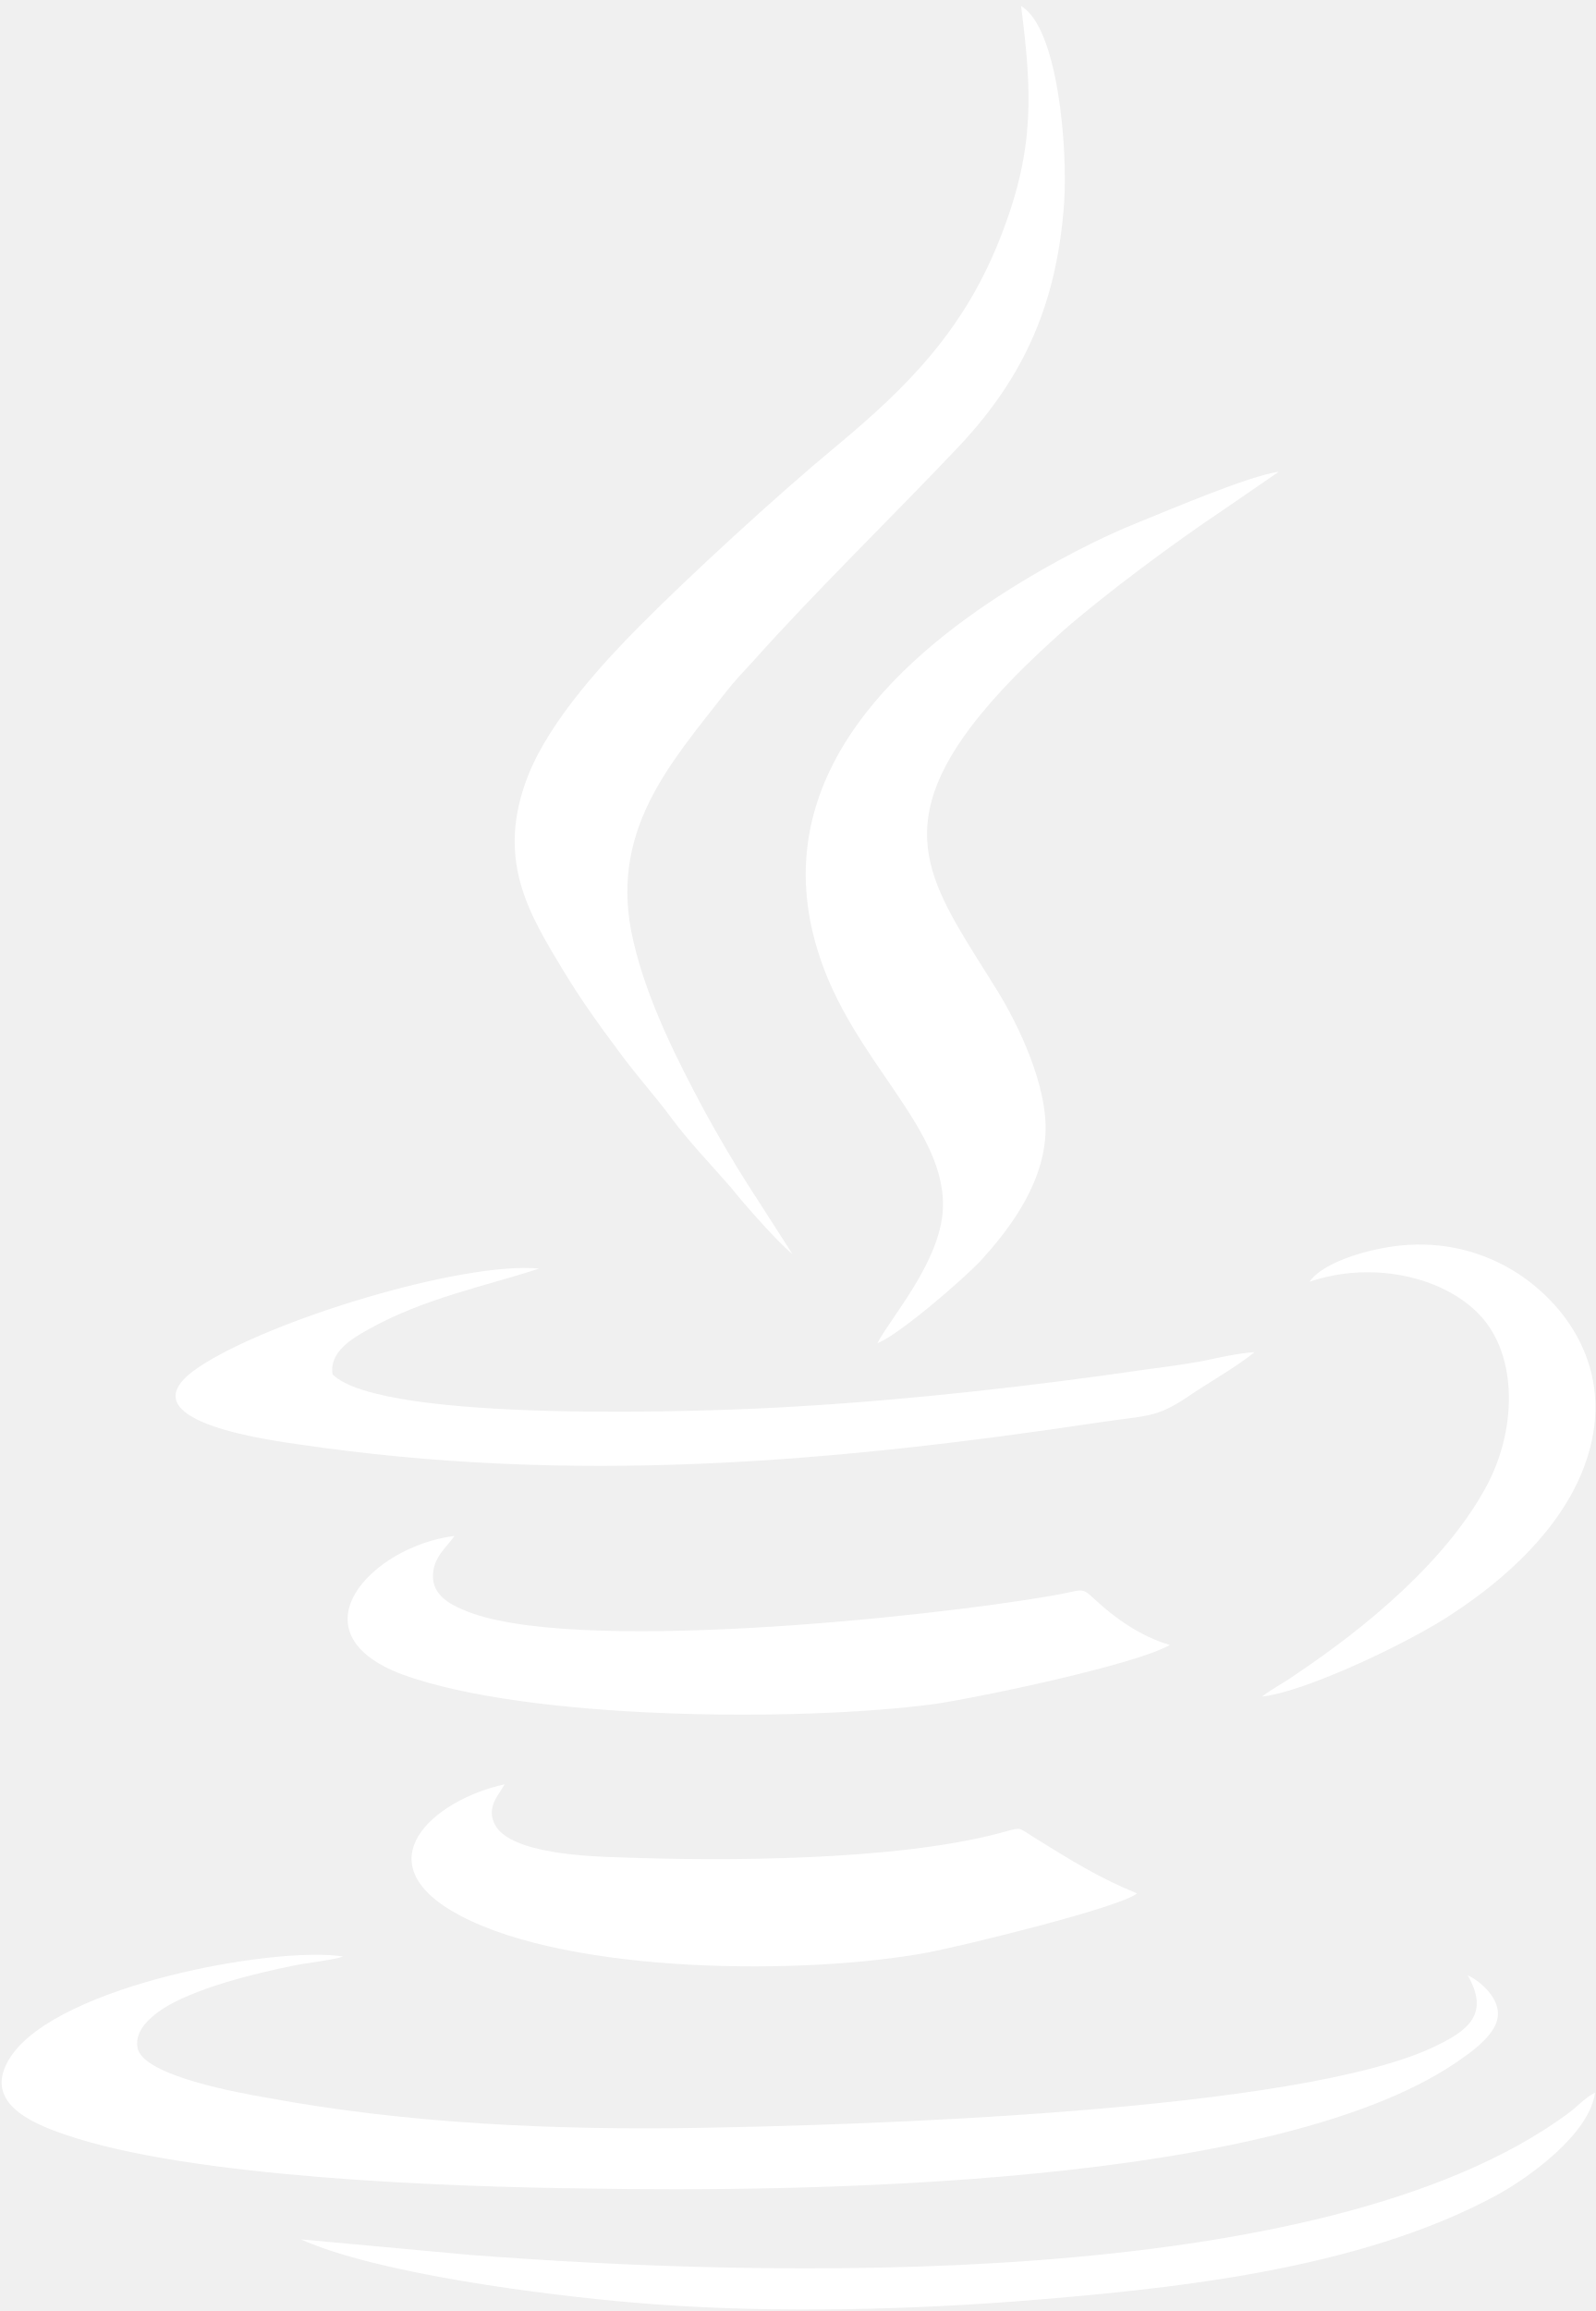
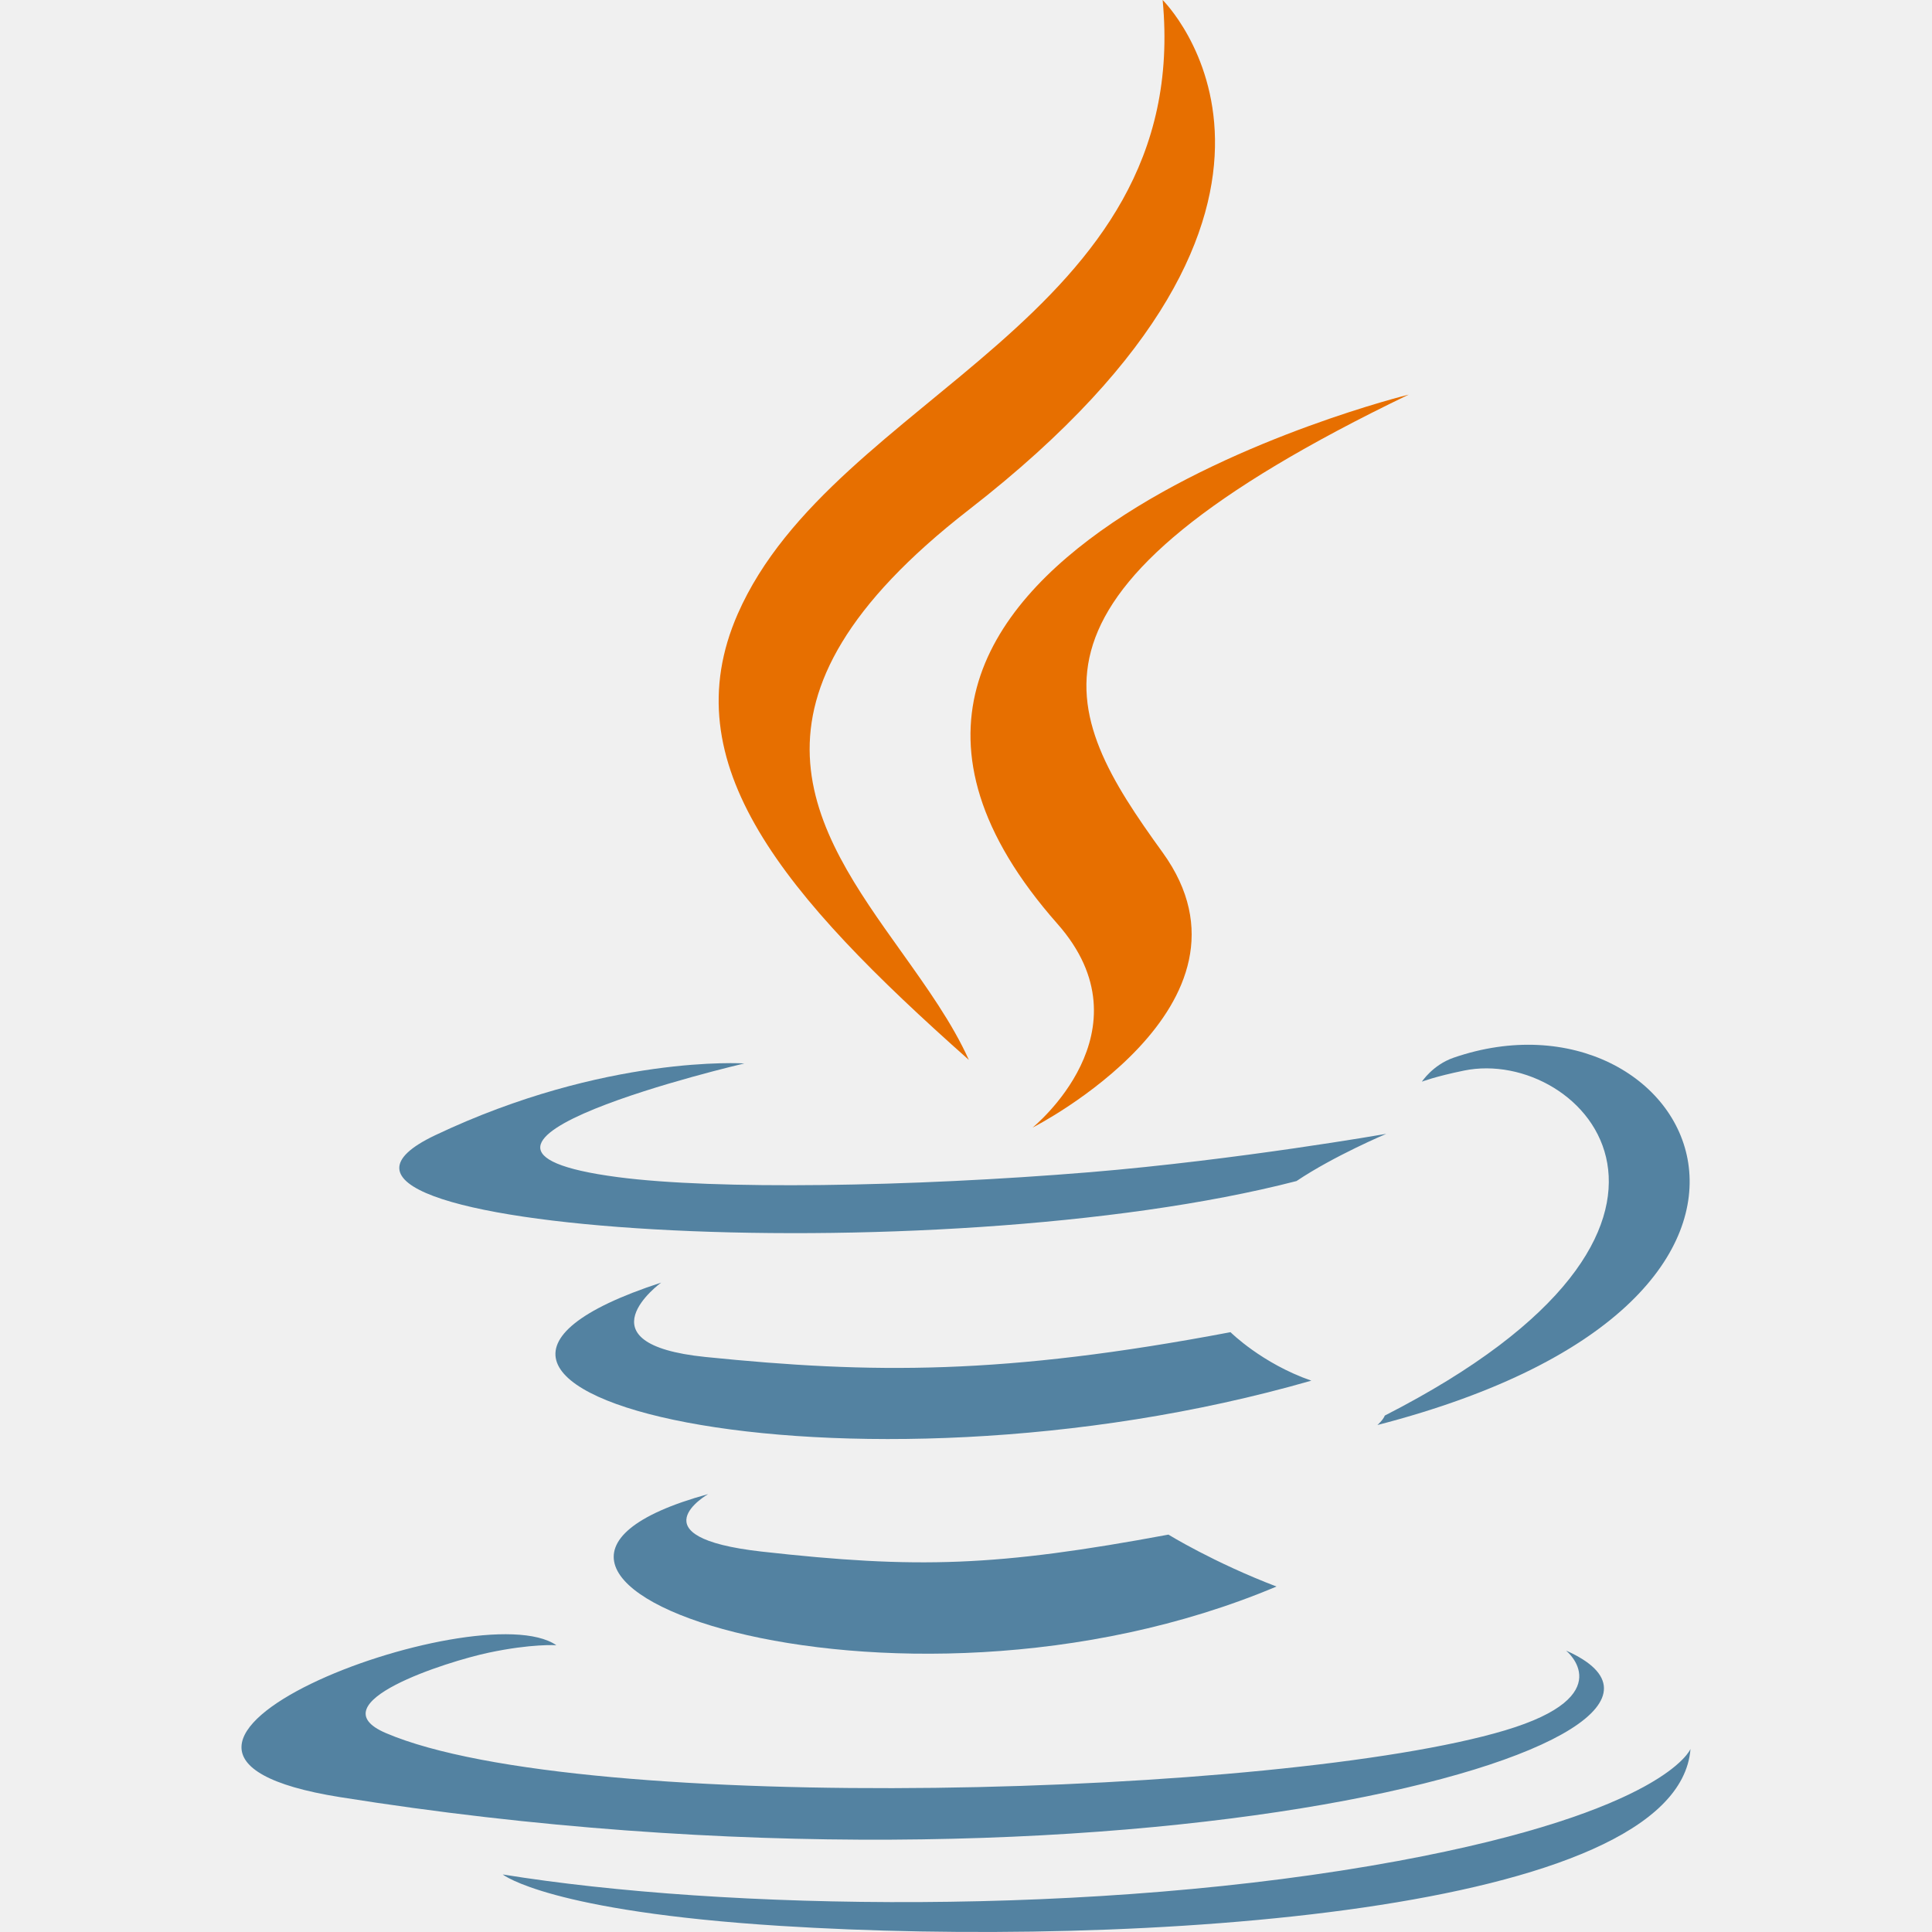
- <svg xmlns="http://www.w3.org/2000/svg" width="210" height="304" viewBox="0 0 210 304" fill="none">
-   <path fill-rule="evenodd" clip-rule="evenodd" d="M104.257 164.942L98.298 155.667C96.379 152.648 94.359 149.196 92.541 145.853C89.208 139.598 85.168 131.725 83.35 123.853C79.916 109.401 88.198 100.45 95.571 90.96C96.682 89.558 97.995 88.156 99.207 86.861C106.883 78.234 117.488 67.88 125.67 59.253C134.053 50.517 139.002 40.919 140.012 26.791C140.517 19.458 139.204 3.604 134.356 0.8C135.77 11.908 136.174 19.35 131.932 30.458C127.084 43.4 119.205 51.056 110.014 58.714C102.439 64.969 90.218 76.185 83.754 82.763C79.613 86.969 72.442 94.626 69.513 101.96C65.17 112.96 69.513 120.078 74.159 127.735C76.381 131.402 78.603 134.529 81.027 137.765C83.754 141.539 86.279 144.236 88.4 147.147C90.723 150.275 93.551 153.187 96.177 156.206C97.692 158.148 102.641 163.756 104.257 164.942Z" fill="white" />
-   <path fill-rule="evenodd" clip-rule="evenodd" d="M193.123 259.847C196.052 264.916 193.123 267.073 189.184 269.014C171.307 277.965 111.01 279.583 92.123 279.906C72.932 280.23 53.54 279.367 34.956 275.916C31.926 275.377 18.695 273.112 18.089 269.338C17.685 266.965 20.008 265.239 21.22 264.377C25.462 261.573 33.34 259.631 38.693 258.553C40.208 258.229 44.046 257.798 45.157 257.367C36.168 255.965 7.686 261.141 1.424 270.524C-2.515 276.455 4.05 279.259 8.494 280.769C24.957 286.485 59.095 287.671 77.174 287.887C104.142 288.319 168.984 287.995 192.719 270.524C194.133 269.553 196.86 267.396 197.062 265.347C197.466 262.867 194.638 260.494 193.123 259.847Z" fill="white" />
-   <path fill-rule="evenodd" clip-rule="evenodd" d="M115.438 176.697C118.266 175.619 126.75 168.285 129.073 165.805C132.103 162.461 137.153 156.422 137.557 149.304C137.961 142.833 133.82 134.529 131.295 130.431C123.316 117.49 116.852 110.048 127.76 95.597C131.396 90.852 135.335 87.077 139.88 82.979C145.435 78.126 154.424 71.439 160.888 67.125L168.261 62.057C164.322 62.596 154.02 67.018 149.98 68.635C144.526 70.792 138.264 74.135 133.416 77.155C117.054 87.293 100.893 103.146 107.559 124.931C112.004 139.706 125.033 148.549 124.023 159.657C123.316 166.452 117.256 173.246 115.438 176.697Z" fill="white" />
-   <path fill-rule="evenodd" clip-rule="evenodd" d="M149.609 249.064C144.559 247.015 140.822 244.642 136.277 241.838C133.651 240.22 134.661 240.328 131.328 241.191C117.693 244.75 95.574 244.858 81.333 244.319C77.697 244.211 67.294 243.887 65.173 240.113C63.86 237.74 65.678 236.122 66.385 234.72C56.992 236.769 47.498 245.073 60.527 251.976C75.172 259.741 106.078 259.848 122.137 256.829C126.682 255.966 147.488 250.897 149.609 249.064Z" fill="white" />
-   <path fill-rule="evenodd" clip-rule="evenodd" d="M153.934 216.382C150.096 215.304 146.561 212.715 144.238 210.558C142.117 208.617 142.824 209.156 138.38 209.911C122.321 212.715 74.547 217.784 60.912 211.745C59.094 210.99 57.074 209.803 56.973 207.539C56.872 204.843 58.892 203.441 59.801 202.039C48.792 203.441 38.288 214.764 52.933 220.265C69.497 226.304 105.353 226.52 123.028 224.147C128.886 223.284 149.49 218.97 153.934 216.382Z" fill="white" />
-   <path fill-rule="evenodd" clip-rule="evenodd" d="M165.064 177.878C162.943 177.986 160.216 178.633 158.095 179.064C155.671 179.496 153.348 179.819 150.823 180.143C136.077 182.3 119.816 184.133 105.07 184.996C93.556 185.751 50.226 187.261 43.762 180.79C43.257 177.878 46.388 176.045 48.307 174.966C55.782 170.76 63.66 169.25 70.932 166.878C60.831 165.907 35.379 173.672 26.188 179.819C16.29 186.398 32.854 189.094 39.015 189.957C75.275 195.349 109.211 192.437 145.066 187.045C150.924 186.182 152.136 186.506 156.176 183.81C159.004 181.868 162.539 179.927 165.064 177.878Z" fill="white" />
-   <path fill-rule="evenodd" clip-rule="evenodd" d="M39.59 294.578C49.69 299.108 71.81 301.912 83.223 302.883C99.282 304.285 116.957 303.961 133.117 302.775C153.923 301.157 178.668 298.677 196.95 288.755C201.293 286.382 209.171 280.666 209.878 275.274C208.565 275.921 207.454 277.215 206.242 278.078C173.921 301.804 100.09 299.539 61.911 296.627L39.59 294.578Z" fill="white" />
-   <path fill-rule="evenodd" clip-rule="evenodd" d="M172.308 168.61C180.186 165.914 189.276 167.748 194.225 172.493C199.679 177.669 199.679 187.483 195.841 195.033C190.589 205.17 179.681 214.121 170.49 220.269C168.975 221.347 167.46 222.102 166.046 223.18C171.904 222.533 185.842 215.847 191.094 212.288C197.861 207.866 205.335 201.288 208.466 192.876C212.91 180.905 206.446 171.846 199.578 167.424C195.639 164.944 190.892 163.434 185.337 163.757C181.095 163.973 174.227 165.806 172.308 168.61Z" fill="white" />
+ <svg xmlns="http://www.w3.org/2000/svg" width="800px" height="800px" viewBox="0 0 32 32" fill="none">
+   <path d="M16.05 8.441C22.638 3.326 19.257 0 19.257 0C19.76 5.287 13.813 6.536 12.219 10.169C11.131 12.649 12.964 14.819 16.047 17.555C15.775 16.949 15.354 16.361 14.929 15.764C13.477 13.731 11.964 11.613 16.05 8.441Z" fill="#E76F00" />
+   <path d="M17.102 18.677C17.102 18.677 19.084 17.078 17.514 15.301C12.193 9.272 23.333 6.536 23.333 6.536C16.532 9.812 17.547 11.757 19.257 14.12C21.087 16.654 17.102 18.677 17.102 18.677Z" fill="#E76F00" />
+   <path d="M22.937 23.446C29.042 20.326 26.22 17.328 24.249 17.732C23.766 17.831 23.551 17.916 23.551 17.916C23.551 17.916 23.73 17.64 24.073 17.52C27.971 16.173 30.968 21.495 22.814 23.603C22.814 23.603 22.909 23.52 22.937 23.446Z" fill="#5382A1" />
+   <path d="M10.233 19.497C6.413 18.995 12.328 17.614 12.328 17.614C12.328 17.614 10.031 17.462 7.206 18.804C3.866 20.393 15.468 21.116 21.474 19.562C22.098 19.143 22.961 18.78 22.961 18.78C22.961 18.78 20.504 19.211 18.056 19.415C15.061 19.661 11.846 19.709 10.233 19.497Z" fill="#5382A1" />
+   <path d="M11.686 22.476C9.556 22.259 10.951 21.244 10.951 21.244C5.439 23.043 14.018 25.083 21.72 22.868C20.901 22.584 20.381 22.065 20.381 22.065C16.616 22.778 14.441 22.755 11.686 22.476Z" fill="#5382A1" />
+   <path d="M12.614 25.699C10.486 25.459 11.729 24.747 11.729 24.747C6.726 26.122 14.773 28.962 21.143 26.278C20.1 25.879 19.353 25.418 19.353 25.418C16.511 25.947 15.193 25.988 12.614 25.699Z" fill="#5382A1" />
+   <path d="M25.939 27.339C25.939 27.339 26.859 28.084 24.925 28.661C21.248 29.757 9.621 30.087 6.391 28.705C5.23 28.208 7.407 27.519 8.092 27.374C8.806 27.222 9.215 27.25 9.215 27.25C7.923 26.356 0.868 29.007 5.631 29.766C18.619 31.837 29.308 28.833 25.939 27.339Z" fill="#5382A1" />
+   <path d="M28 28.968C27.787 31.695 18.788 32.268 12.927 31.899C9.104 31.658 8.338 31.056 8.327 31.047C11.986 31.64 18.155 31.748 23.157 30.823C27.59 30.002 28 28.968 28 28.968Z" fill="#5382A1" />
</svg>
